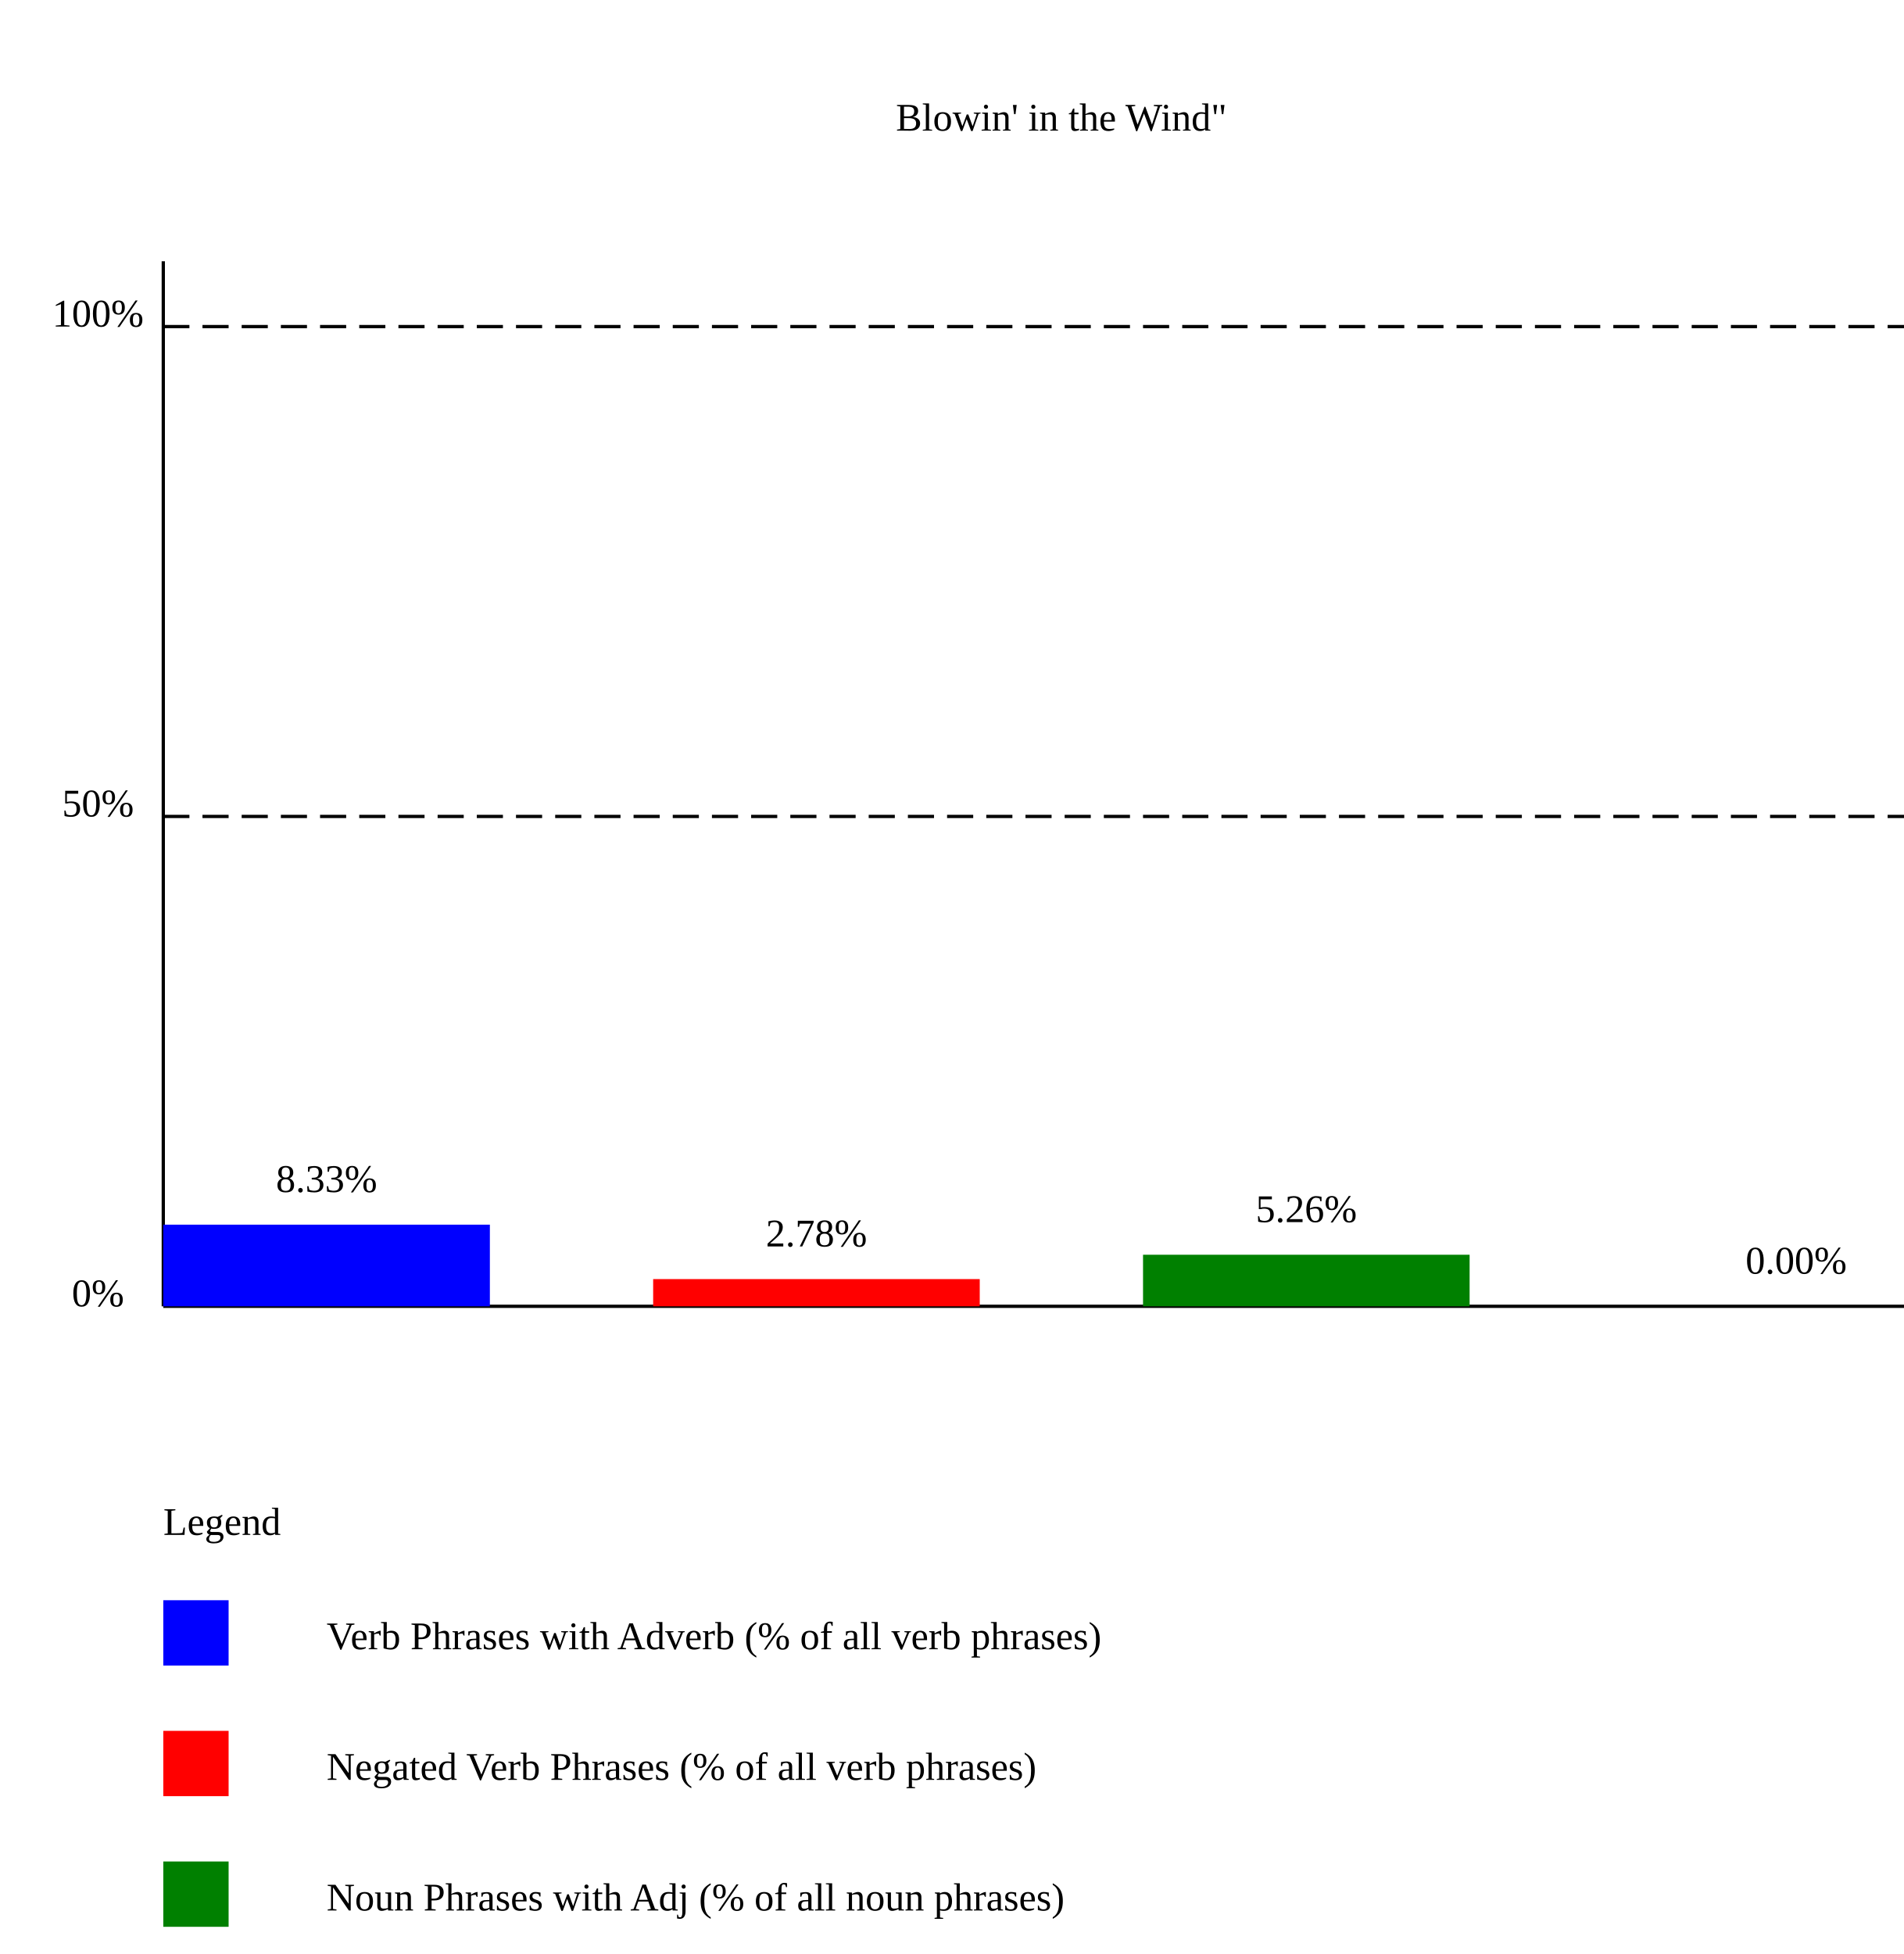
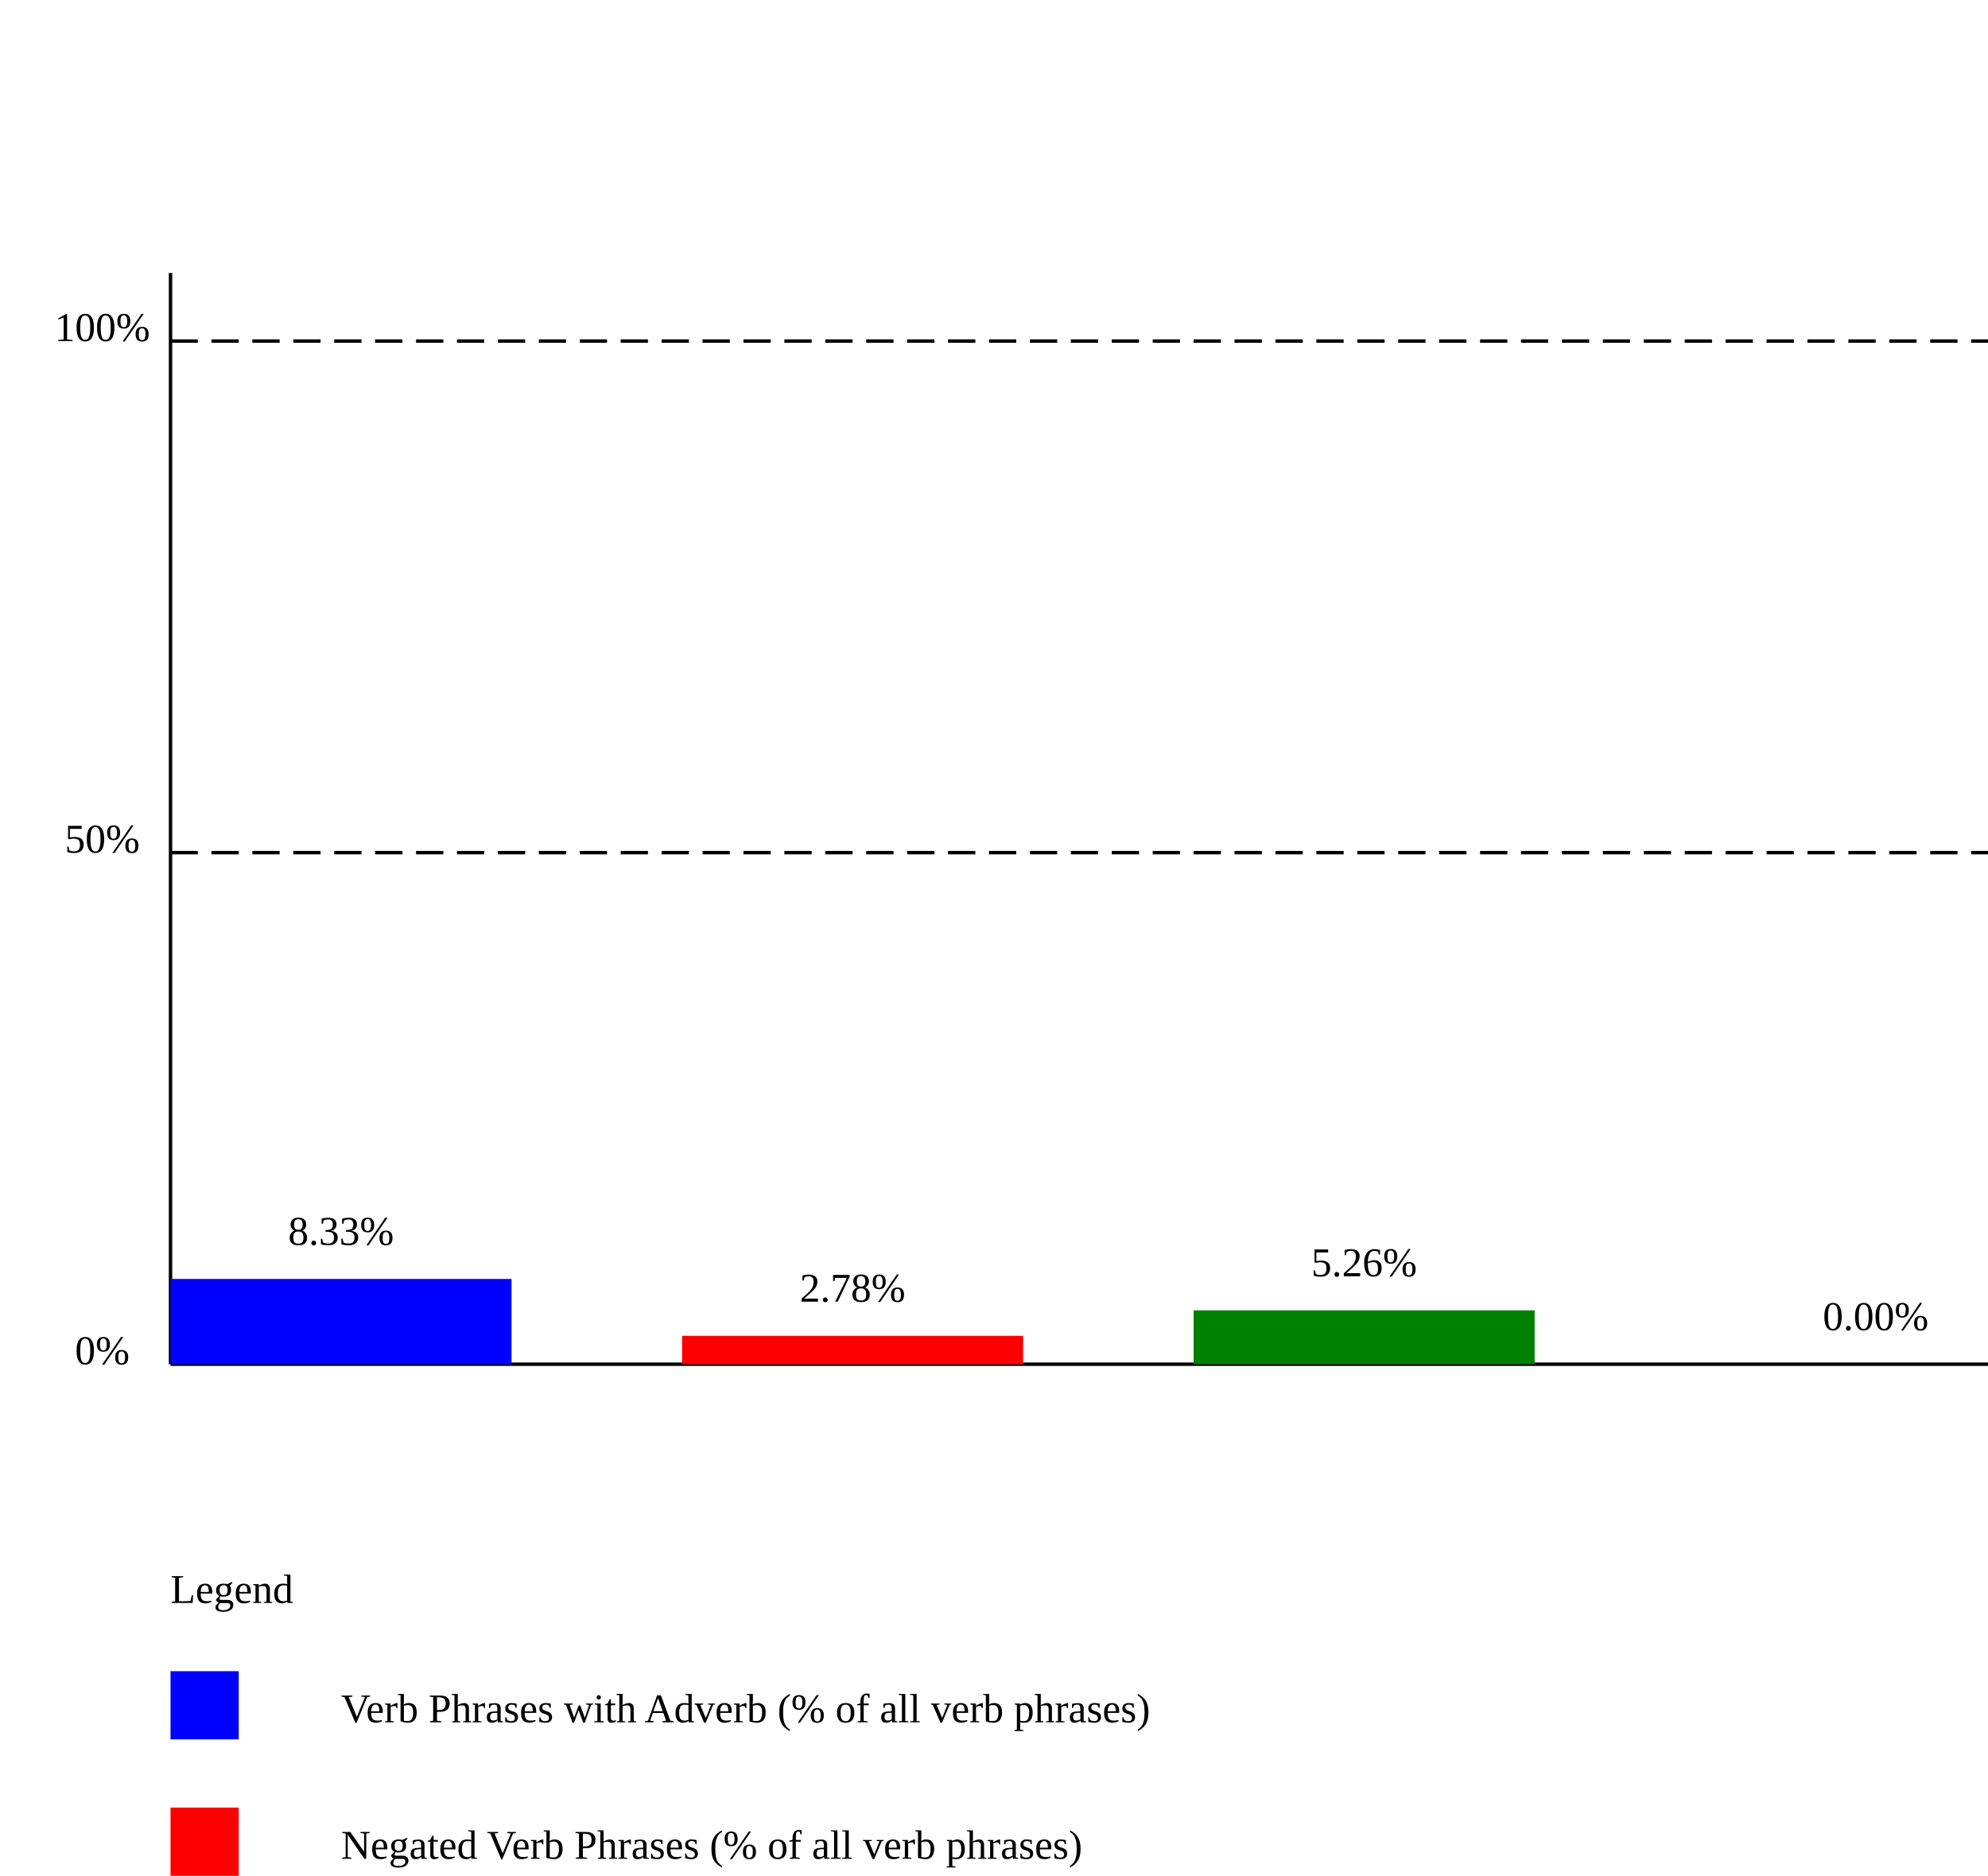
<svg xmlns="http://www.w3.org/2000/svg" width="100%" height="100%">
-   <text x="325" y="40" text-anchor="middle">Blowin' in the Wind"</text>
  <line x1="50" y1="400" x2="600" y2="400" style="stroke:rgb(0,0,0);stroke-width:1" />
  <line x1="50" y1="400" x2="50" y2="80" style="stroke:rgb(0,0,0);stroke-width:1" />
  <text x="30" y="400" text-anchor="middle">0%</text>
  <text x="30" y="250" text-anchor="middle">50%</text>
  <text x="30" y="100" text-anchor="middle">100%</text>
  <line x1="50" y1="250" x2="600" y2="250" style="stroke:rgb(0,0,0);stroke-width:1" stroke-dasharray="8 4" />
  <line x1="50" y1="100" x2="600" y2="100" style="stroke:rgb(0,0,0);stroke-width:1" stroke-dasharray="8 4" />
  <rect x="50" y="375" width="100" height="25" style="fill:blue" />
  <rect x="200" y="391.667" width="100" height="8.333" style="fill:red" />
  <rect x="350" y="384.211" width="100" height="15.789" style="fill:green" />
  <rect x="500" y="400" width="100" height="0" style="fill:black" />
  <text x="100" y="365" text-anchor="middle">8.33%</text>
  <text x="250" y="381.667" text-anchor="middle">2.78%</text>
  <text x="400" y="374.211" text-anchor="middle">5.26%</text>
  <text x="550" y="390" text-anchor="middle">0.00%</text>
  <text x="50" y="470" text-anchor="left">Legend</text>
  <rect x="50" y="490" width="20" height="20" style="fill:blue" />
  <text x="100" y="505" text-anchor="left">Verb Phrases with Adverb (% of all verb phrases)</text>
  <rect x="50" y="530" width="20" height="20" style="fill:red" />
  <text x="100" y="545" text-anchor="left">Negated Verb Phrases (% of all verb phrases)</text>
  <rect x="50" y="570" width="20" height="20" style="fill:green" />
  <text x="100" y="585" text-anchor="left">Noun Phrases with Adj (% of all noun phrases)</text>
  <rect x="50" y="610" width="20" height="20" style="fill:black" />
  <text x="100" y="625" text-anchor="left">Negated Noun Phrases (% of all noun phrases)</text>
</svg>
